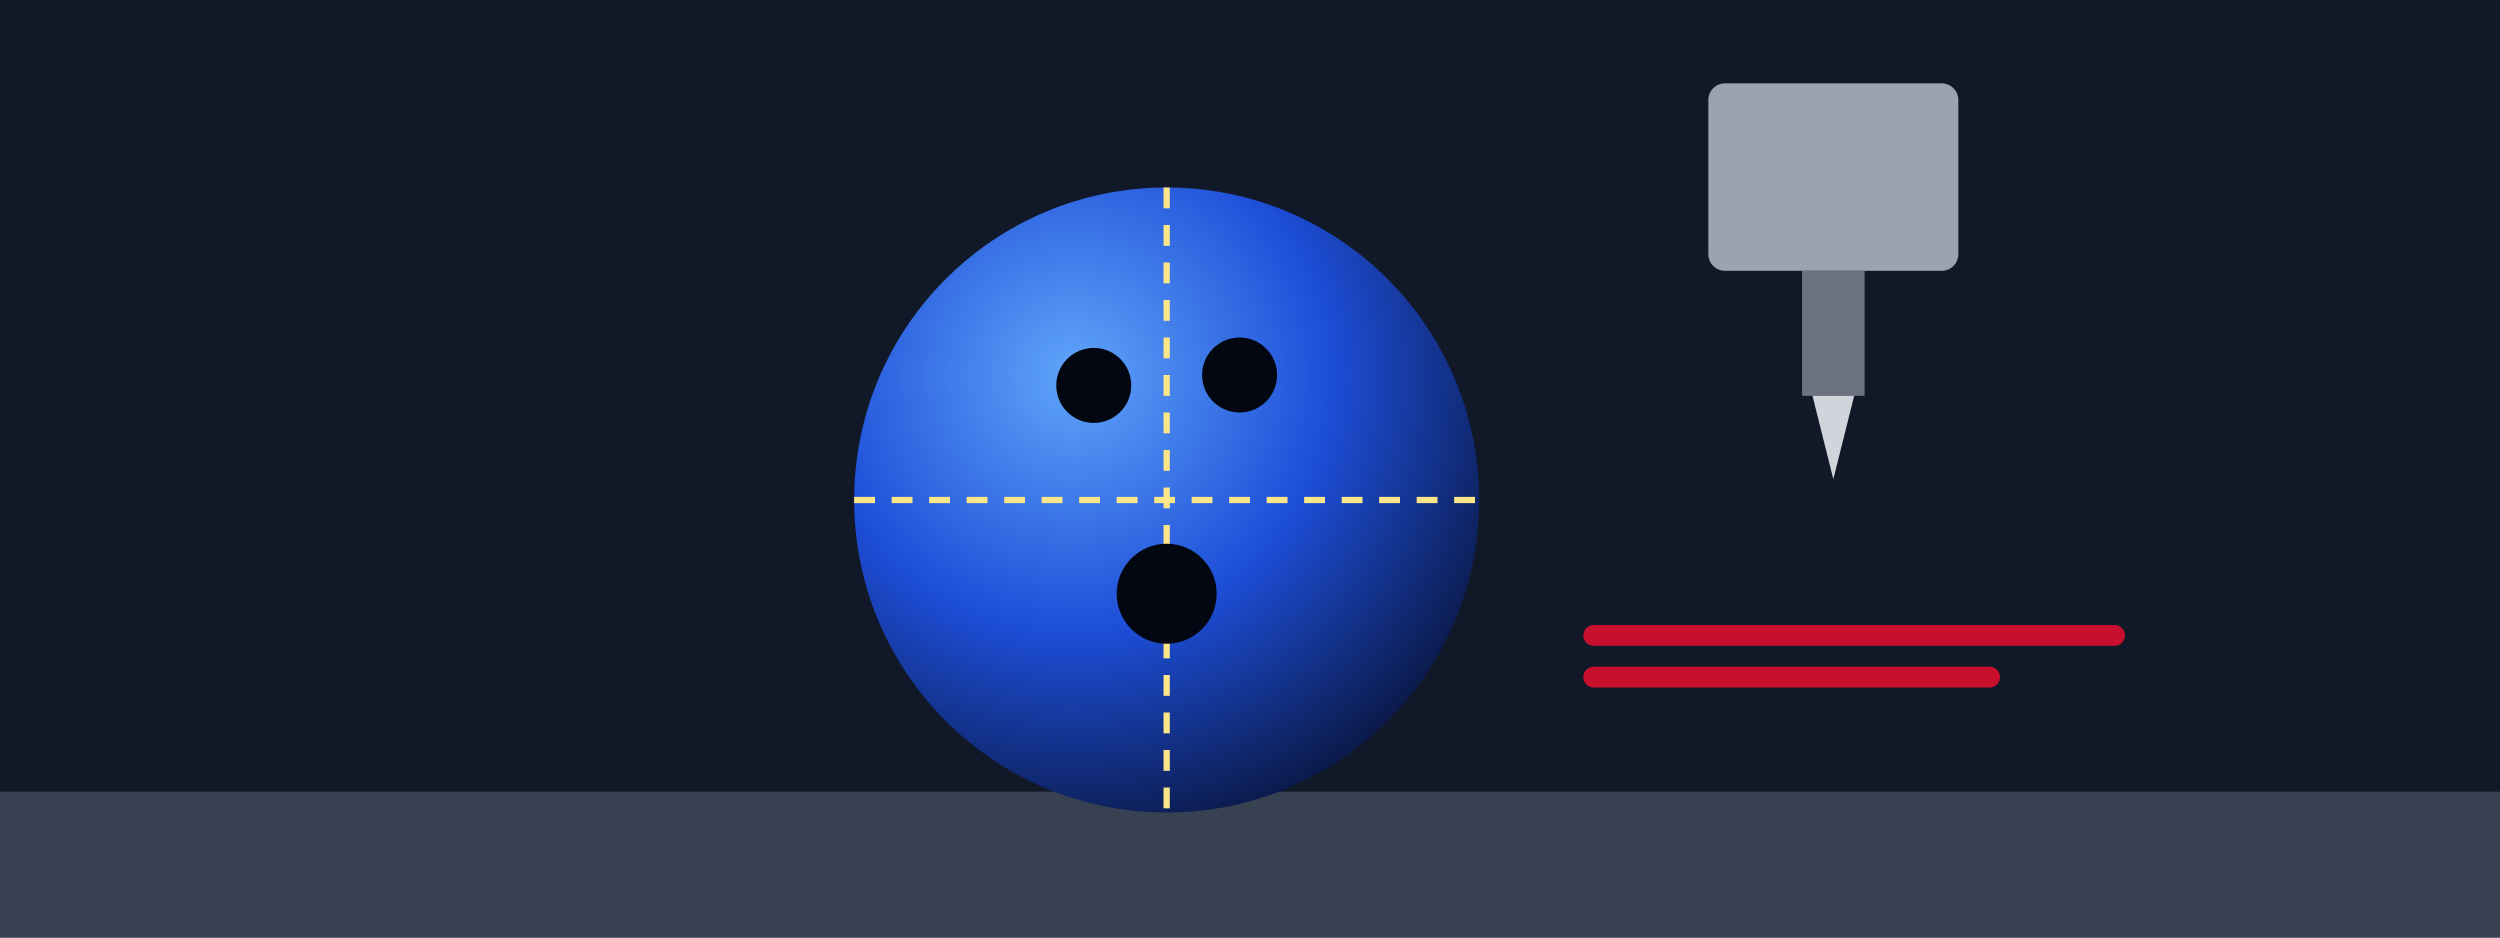
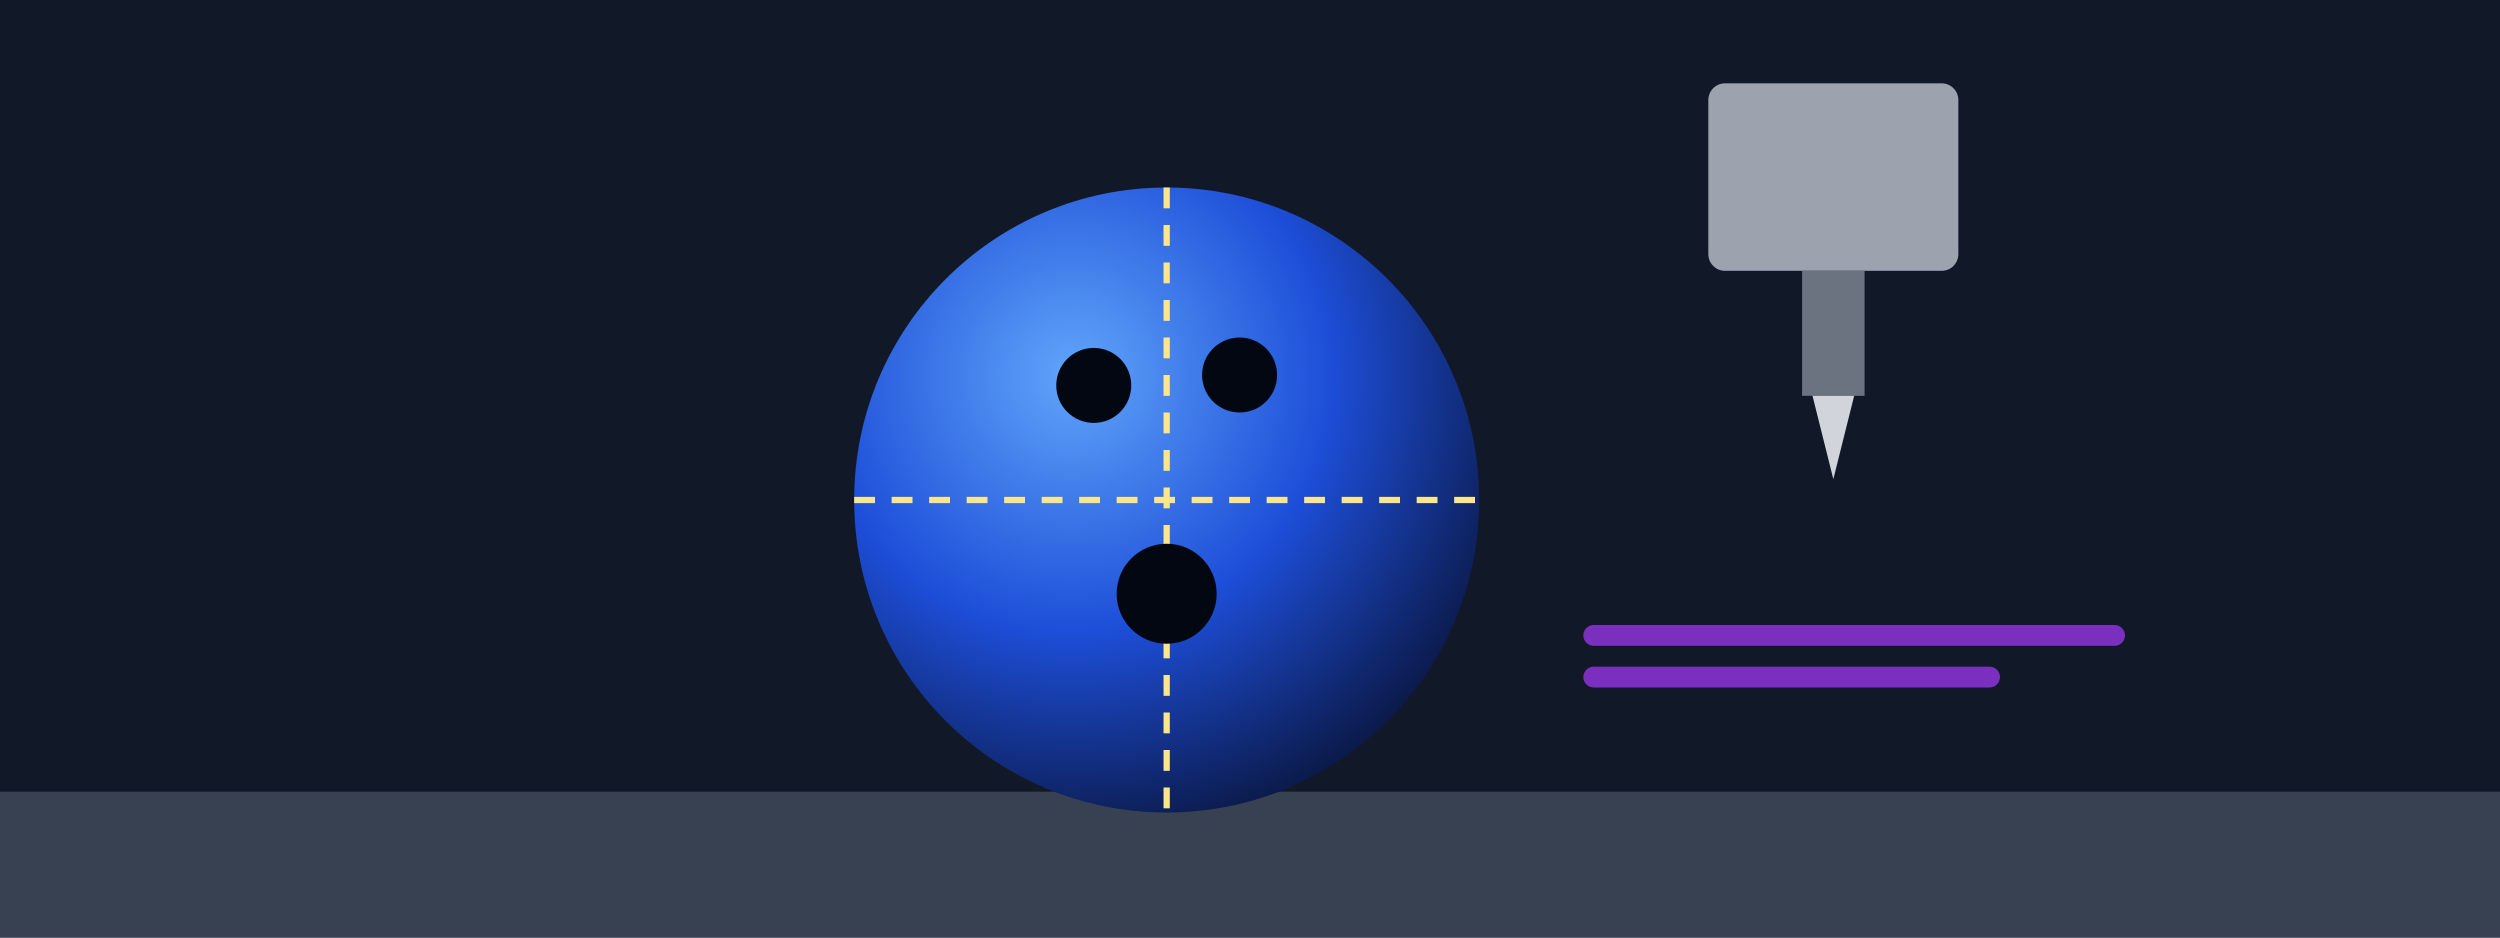
<svg xmlns="http://www.w3.org/2000/svg" viewBox="0 0 1200 450" role="img" aria-label="Bowling ball being laid out for drilling">
  <defs>
    <radialGradient id="ball" cx="35%" cy="30%" r="75%">
      <stop offset="0" stop-color="#60a5fa" />
      <stop offset=".55" stop-color="#1d4ed8" />
      <stop offset="1" stop-color="#0b1a4a" />
    </radialGradient>
  </defs>
  <rect width="1200" height="450" fill="#111827" />
  <rect x="0" y="380" width="1200" height="70" fill="#374151" />
  <circle cx="560" cy="240" r="150" fill="url(#ball)" />
  <g fill="none" stroke="#fde68a" stroke-width="3" stroke-dasharray="10 8">
    <line x1="560" y1="90" x2="560" y2="390" />
    <line x1="410" y1="240" x2="710" y2="240" />
  </g>
  <circle cx="525" cy="185" r="18" fill="#030712" />
  <circle cx="595" cy="180" r="18" fill="#030712" />
  <circle cx="560" cy="285" r="24" fill="#030712" />
  <g transform="translate(820 40)">
    <rect x="0" y="0" width="120" height="90" rx="8" fill="#9ca3af" />
    <rect x="45" y="90" width="30" height="60" fill="#6b7280" />
    <polygon points="50,150 70,150 60,190" fill="#d1d5db" />
  </g>
-   <g fill="#c8102e">
+   <g fill="#7b2fbe">
    <rect x="760" y="300" width="260" height="10" rx="5" />
    <rect x="760" y="320" width="200" height="10" rx="5" />
  </g>
</svg>
